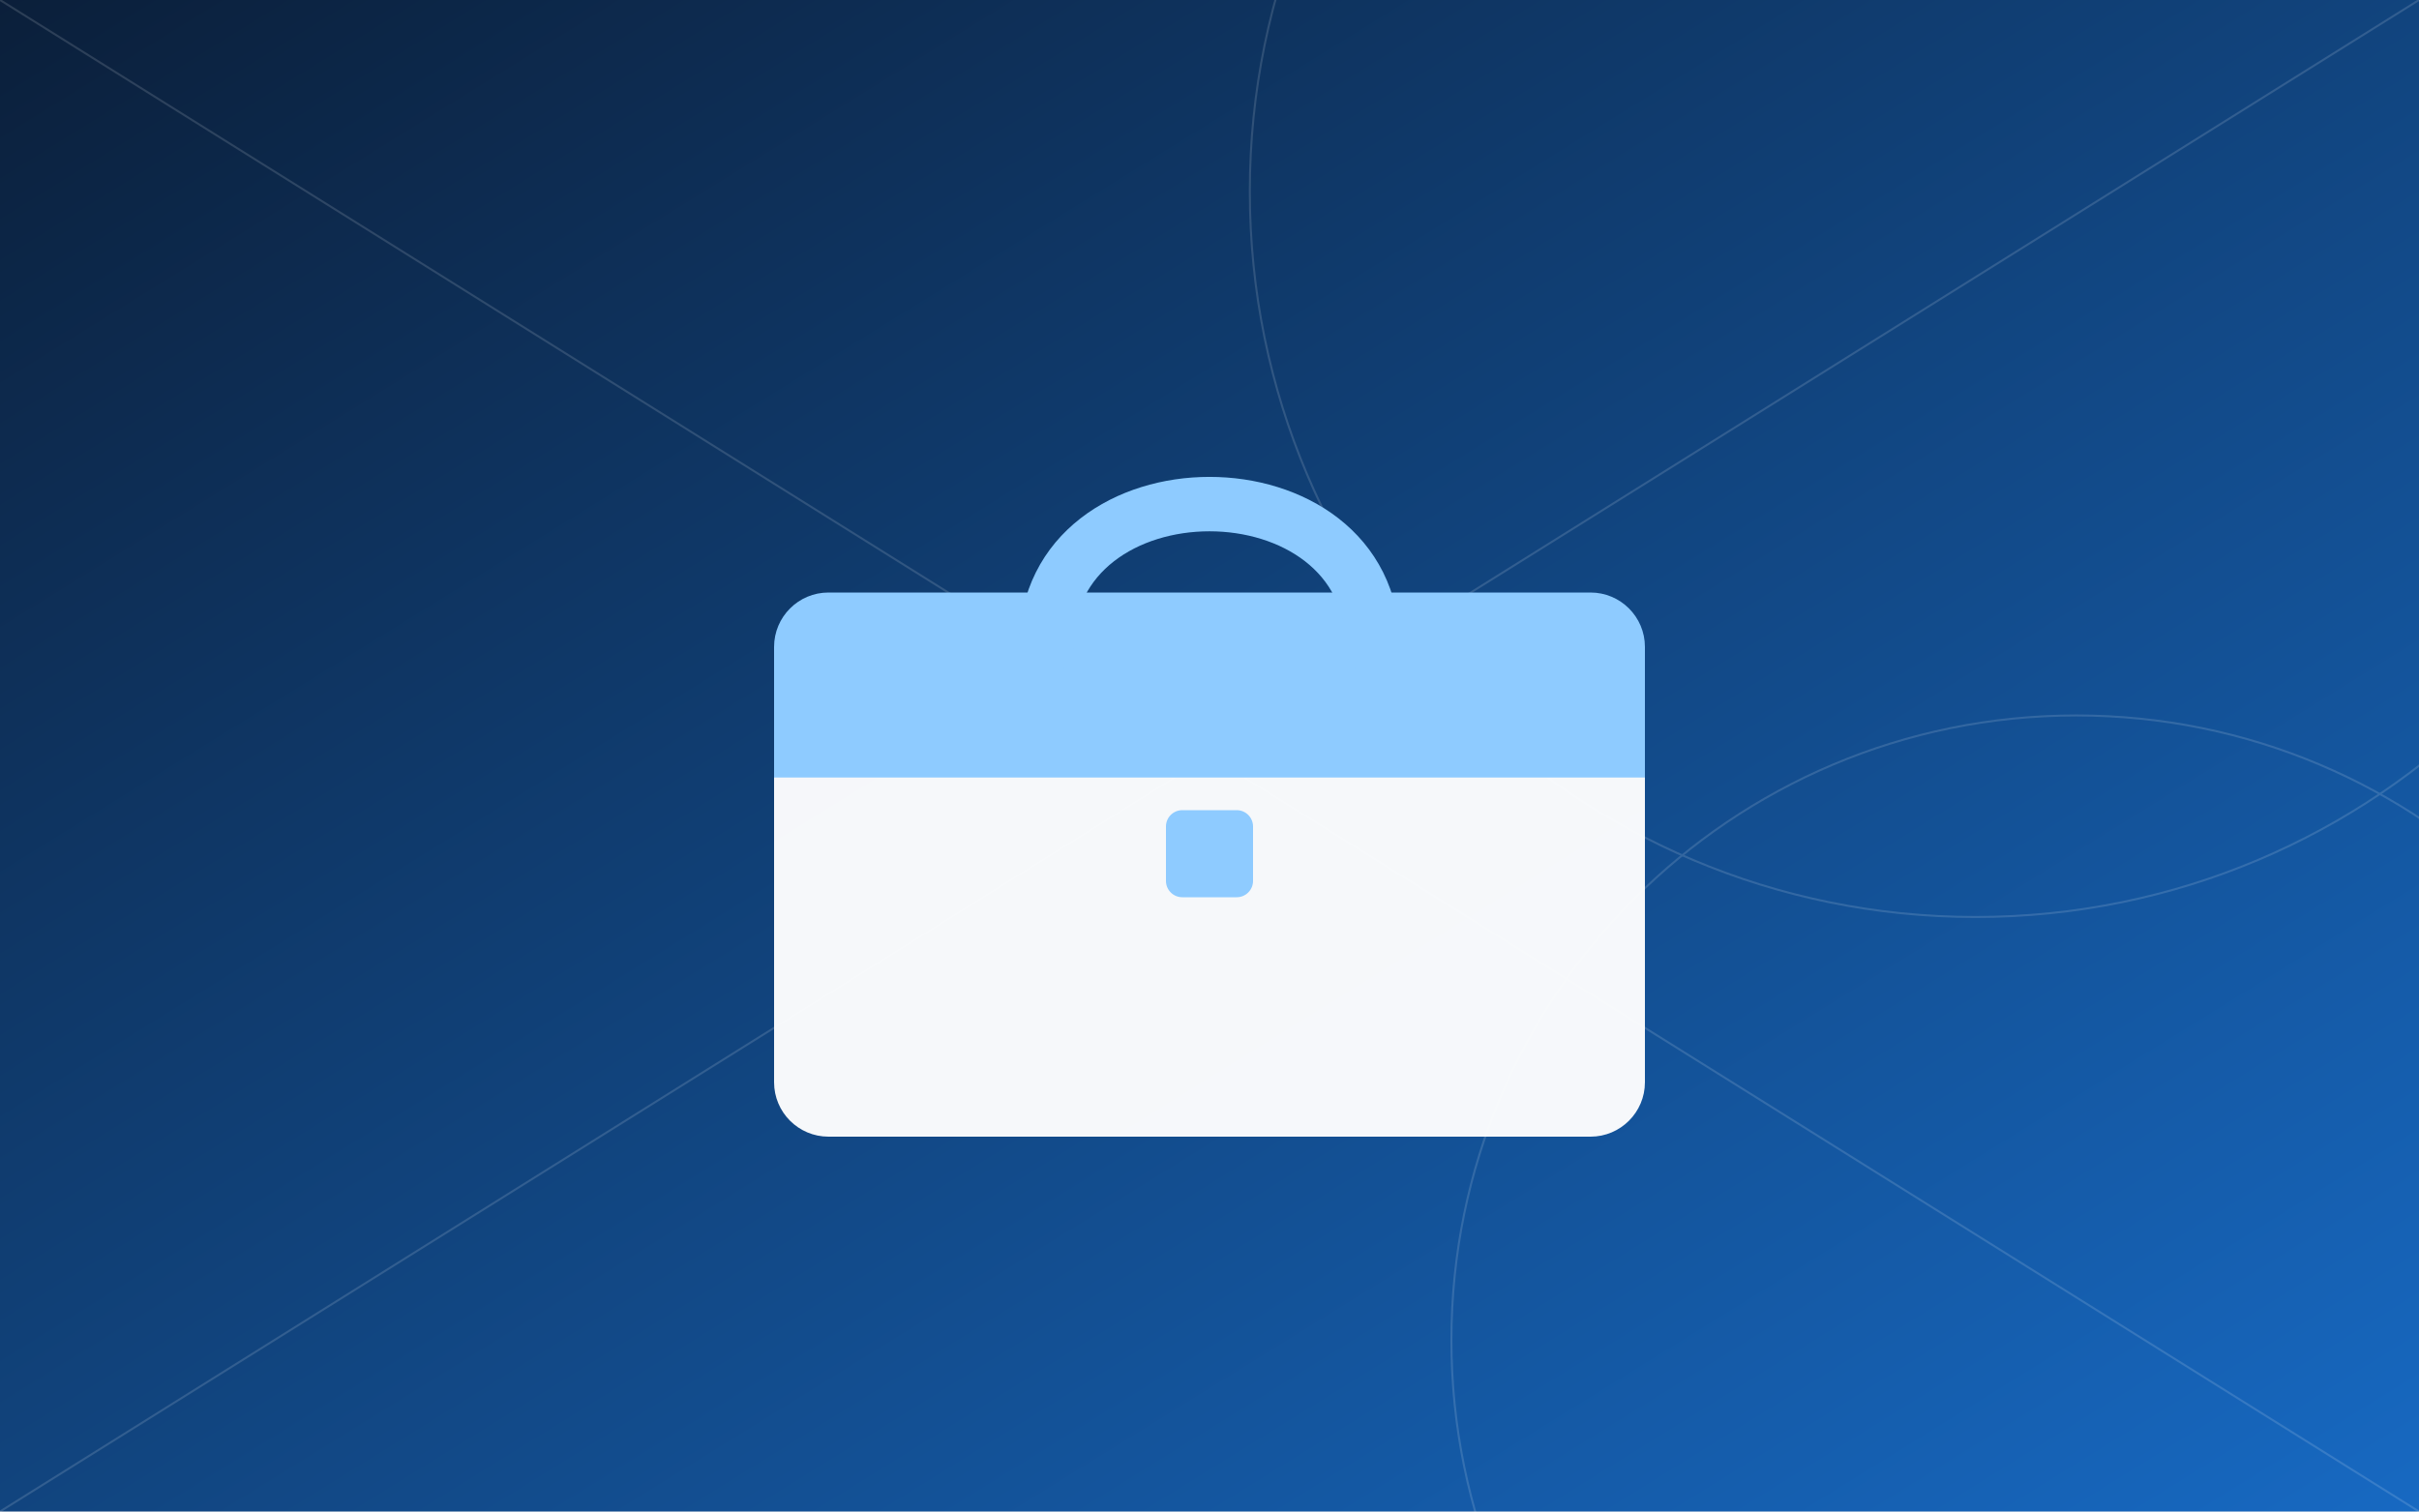
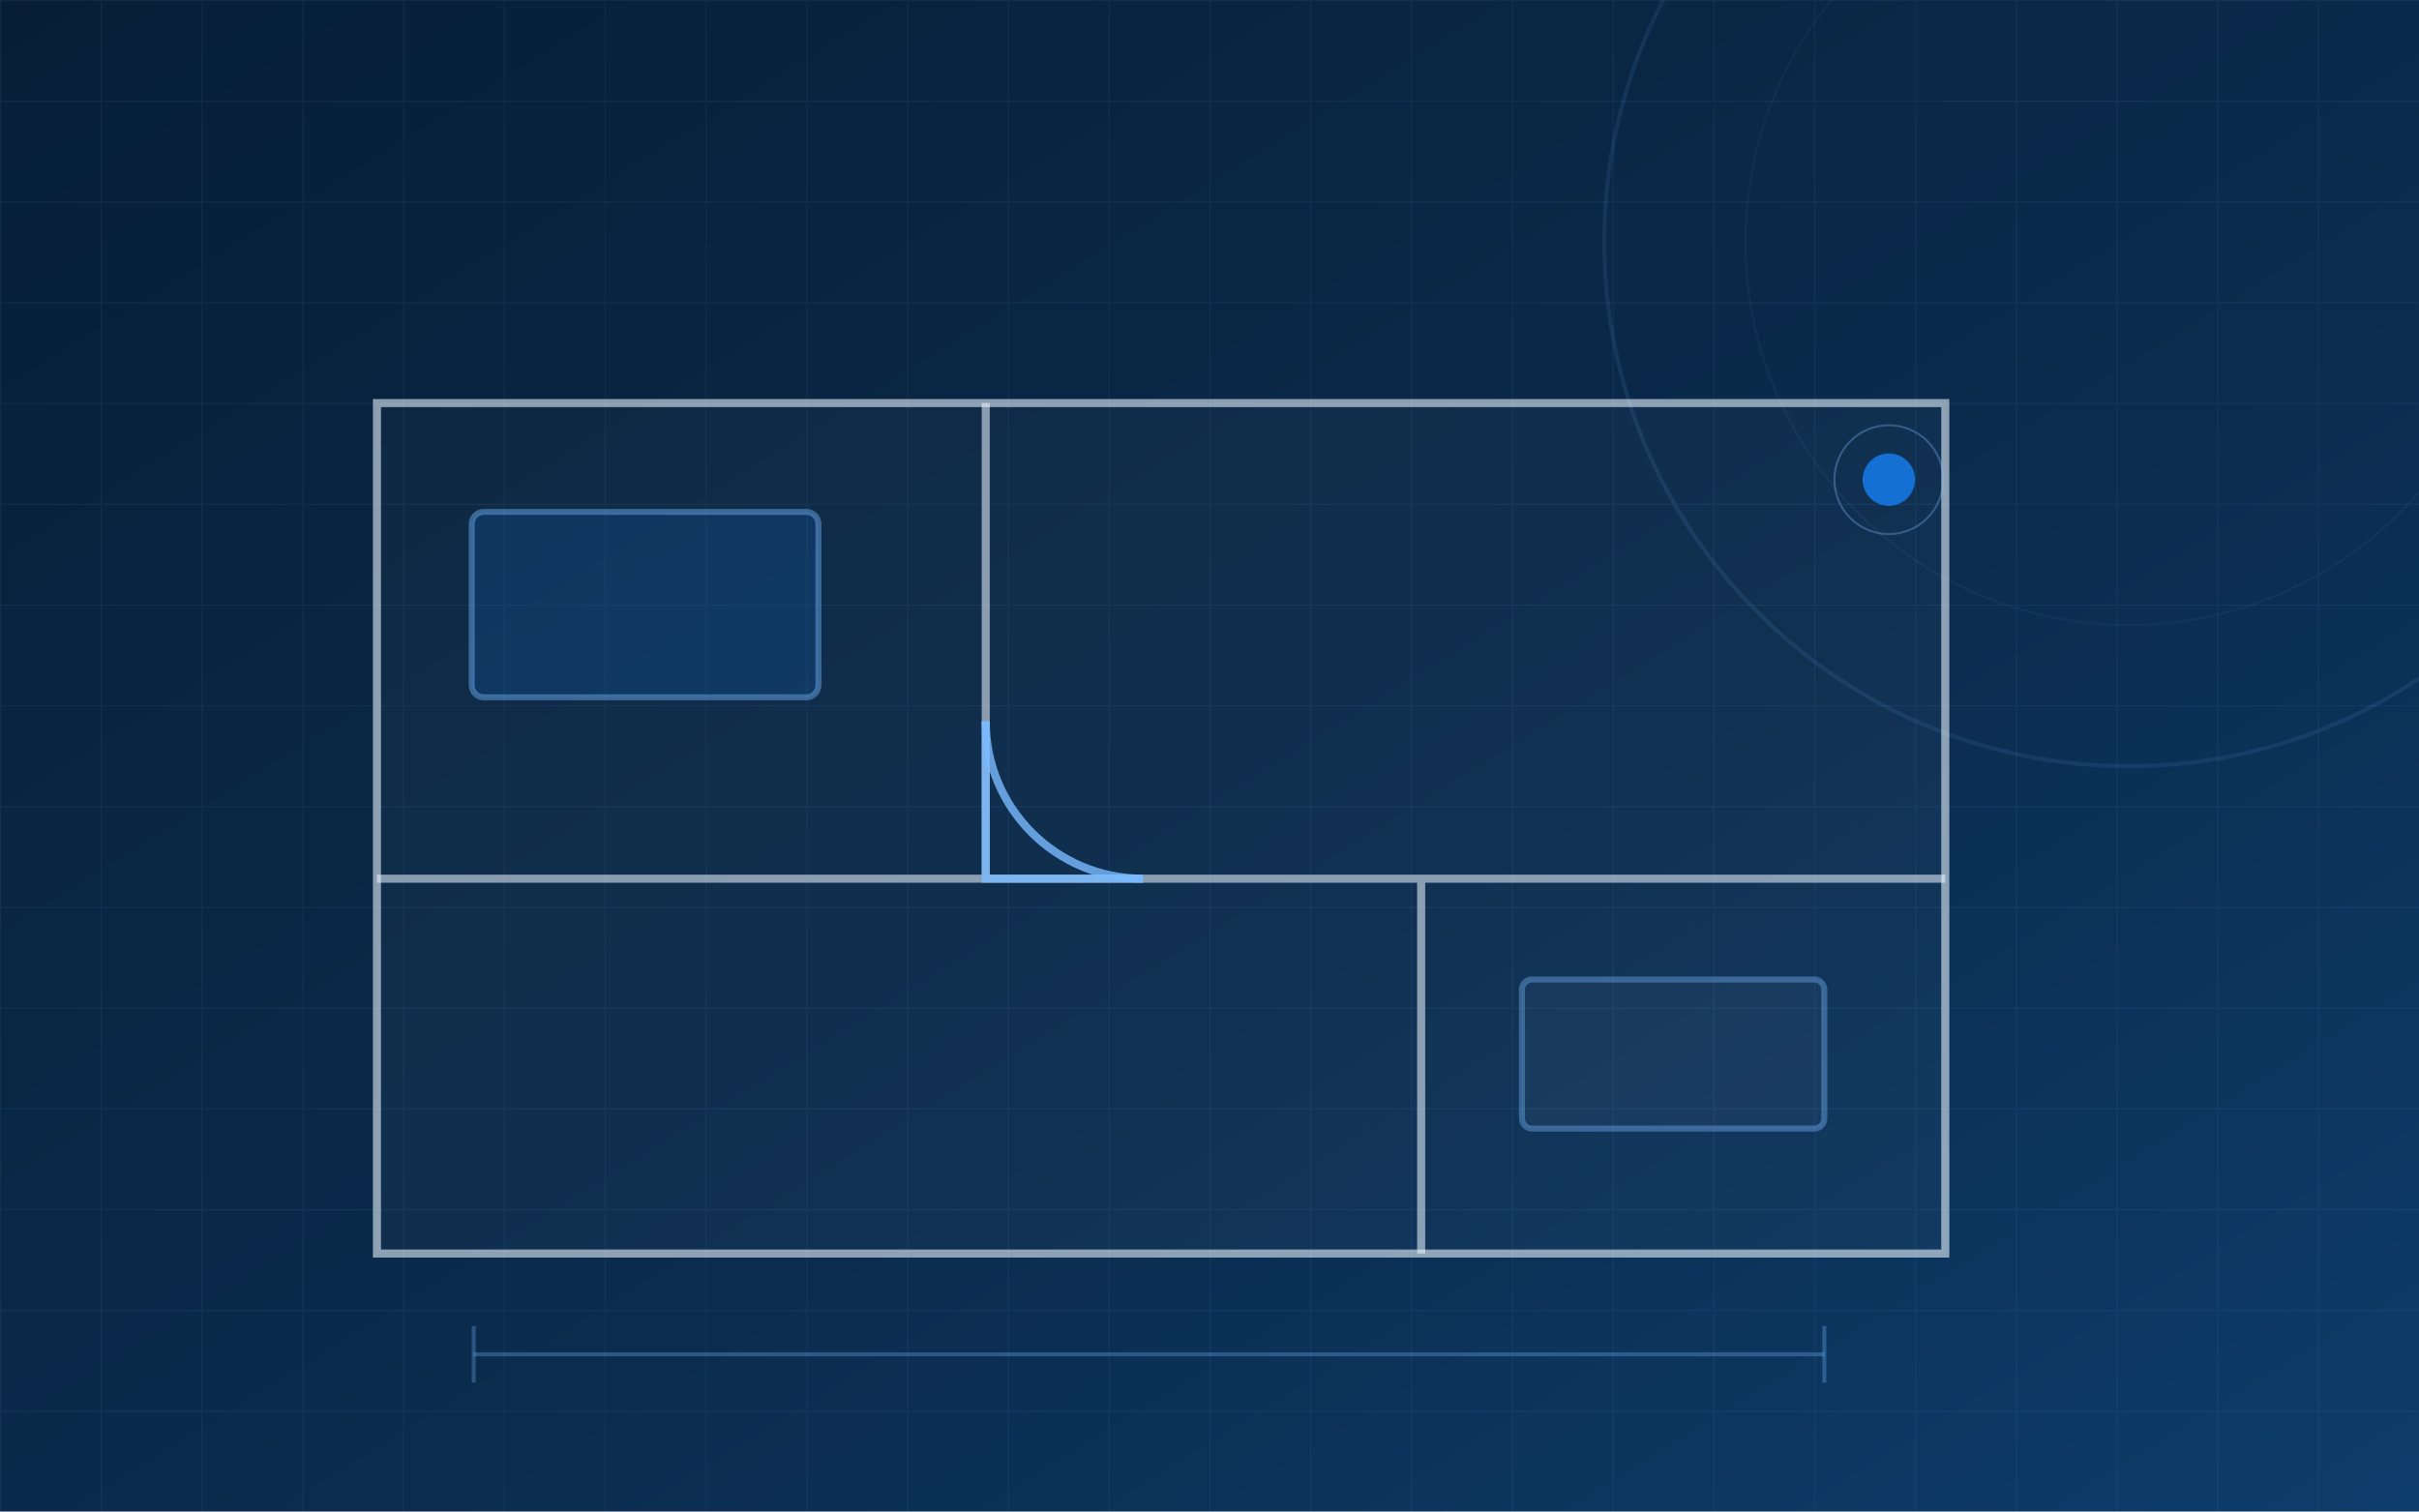
<svg xmlns="http://www.w3.org/2000/svg" width="1200" height="750" viewBox="0 0 1200 750">
  <defs>
    <linearGradient id="bg" x1="0" y1="0" x2="1" y2="1">
-       <stop offset="0%" stop-color="#0B1F3A" />
-       <stop offset="100%" stop-color="#1769C2" />
+       <stop offset="0%" stop-color="#071E36" />
+       <stop offset="62%" stop-color="#0B2D50" />
+       <stop offset="100%" stop-color="#0D3D6B" />
    </linearGradient>
+     <pattern id="grid" width="50" height="50" patternUnits="userSpaceOnUse">
+       <path d="M 50 0 L 0 0 0 50" fill="none" stroke="#7ABAFF" stroke-opacity="0.075" stroke-width="1" />
+     </pattern>
+     <filter id="glow" x="-50%" y="-50%" width="200%" height="200%">
+       <feGaussianBlur stdDeviation="8" result="blur" />
+       <feMerge>
+         <feMergeNode in="blur" />
+         <feMergeNode in="SourceGraphic" />
+       </feMerge>
+     </filter>
  </defs>
-   <rect width="1200" height="750" fill="url(#bg)" />
-   <g opacity="0.14" stroke="#ffffff" fill="none">
-     <circle cx="980" cy="95" r="360" />
-     <circle cx="1030" cy="665" r="310" />
-     <path d="M0 0 L1200 750" />
-     <path d="M1200 0 L0 750" />
-   </g>
-   <g transform="translate(600,375) scale(2.7)">
-     <rect x="-80" y="-20" width="160" height="90" rx="10" fill="#ffffff" fill-opacity="0.96" />
-     <path d="M-80,-20 a10,10 0 0 1 10,-10 L70,-30 a10,10 0 0 1 10,10 L80,4 L-80,4 Z" fill="#8ECBFF" />
-     <path d="M-30,-20 C-30,-55 30,-55 30,-20" fill="none" stroke="#8ECBFF" stroke-width="10" stroke-linecap="round" />
-     <rect x="-8" y="10" width="16" height="16" rx="3" fill="#8ECBFF" />
+   <rect width="100%" height="100%" fill="url(#bg)" />
+   <rect width="100%" height="100%" fill="url(#grid)" />
+   <circle cx="88%" cy="16%" r="26%" fill="none" stroke="#7ABAFF" stroke-opacity="0.10" stroke-width="2" />
+   <circle cx="88%" cy="16%" r="19%" fill="none" stroke="#7ABAFF" stroke-opacity="0.055" stroke-width="1" />
+   <path d="M 4% 90% H 36%" stroke="#7ABAFF" stroke-opacity="0.26" stroke-width="2" />
+   <path d="M 4% 90% v -14" stroke="#7ABAFF" stroke-opacity="0.26" stroke-width="2" />
+   <g transform="translate(145 128)">
+     <path d="M42 72 H820 V494 H42 Z" fill="#FFFFFF" fill-opacity="0.025" stroke="#EAF4FF" stroke-opacity="0.58" stroke-width="4" />
+     <path d="M344 72 V308 H42 M344 308 H560 V494 M560 308 H820" fill="none" stroke="#EAF4FF" stroke-opacity="0.56" stroke-width="4" />
+     <path d="M344 230 A78 78 0 0 0 422 308" fill="none" stroke="#7ABAFF" stroke-opacity="0.8" stroke-width="4" />
+     <path d="M344 230 V308 H422" fill="none" stroke="#7ABAFF" stroke-opacity="0.8" stroke-width="4" />
+     <rect x="89" y="126" width="172" height="92" rx="6" fill="#1470D3" fill-opacity="0.18" stroke="#7ABAFF" stroke-opacity="0.42" stroke-width="3" />
+     <rect x="610" y="358" width="150" height="74" rx="5" fill="#FFFFFF" fill-opacity="0.035" stroke="#7ABAFF" stroke-opacity="0.38" stroke-width="3" />
+     <path d="M90 544 H760" stroke="#7ABAFF" stroke-opacity="0.30" stroke-width="2" />
+     <path d="M90 530 V558 M760 530 V558" stroke="#7ABAFF" stroke-opacity="0.30" stroke-width="2" />
+     <circle cx="792" cy="110" r="13" fill="#1470D3" />
+     <circle cx="792" cy="110" r="27" fill="none" stroke="#7ABAFF" stroke-opacity="0.33" />
  </g>
</svg>
